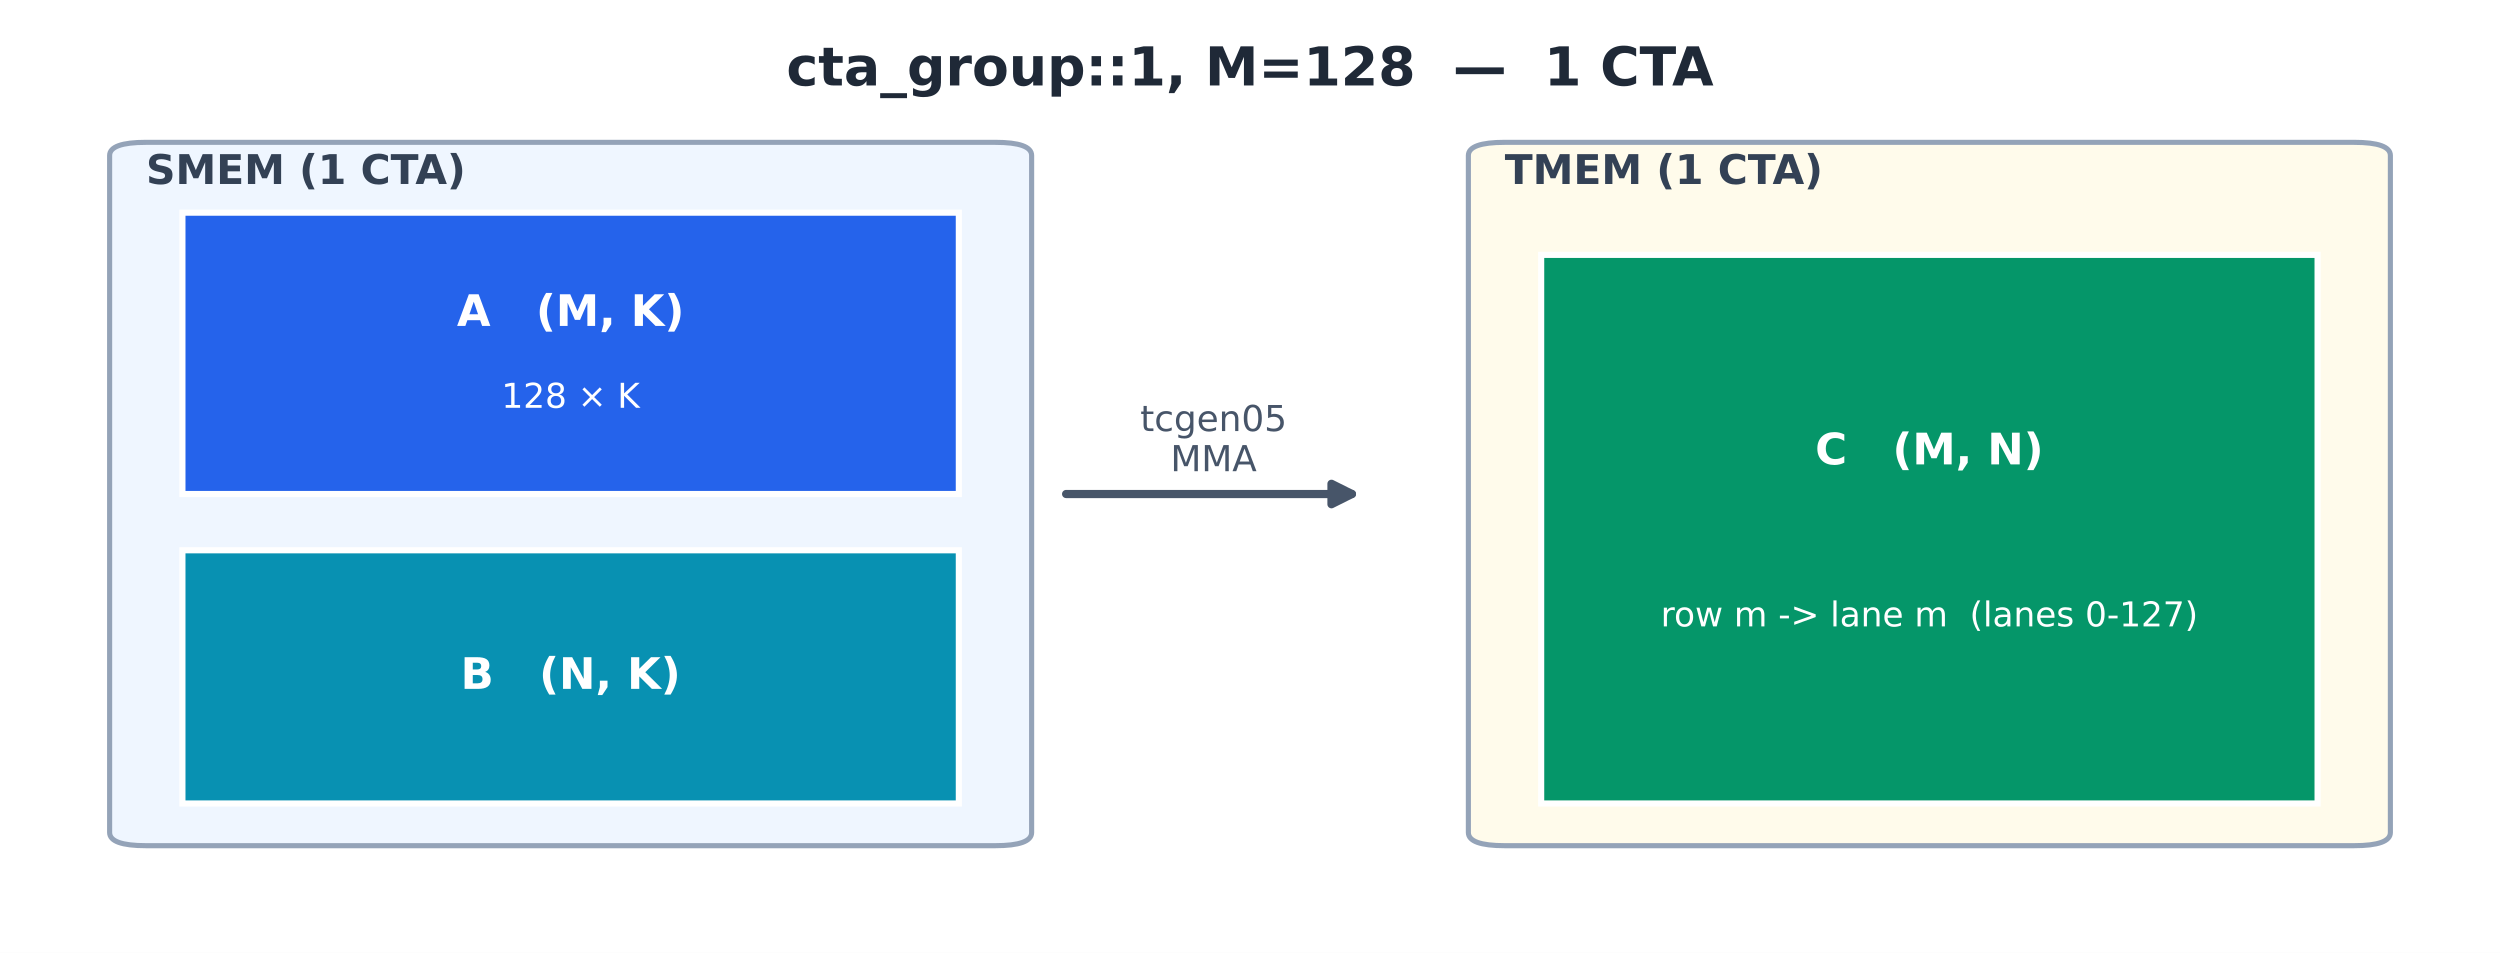
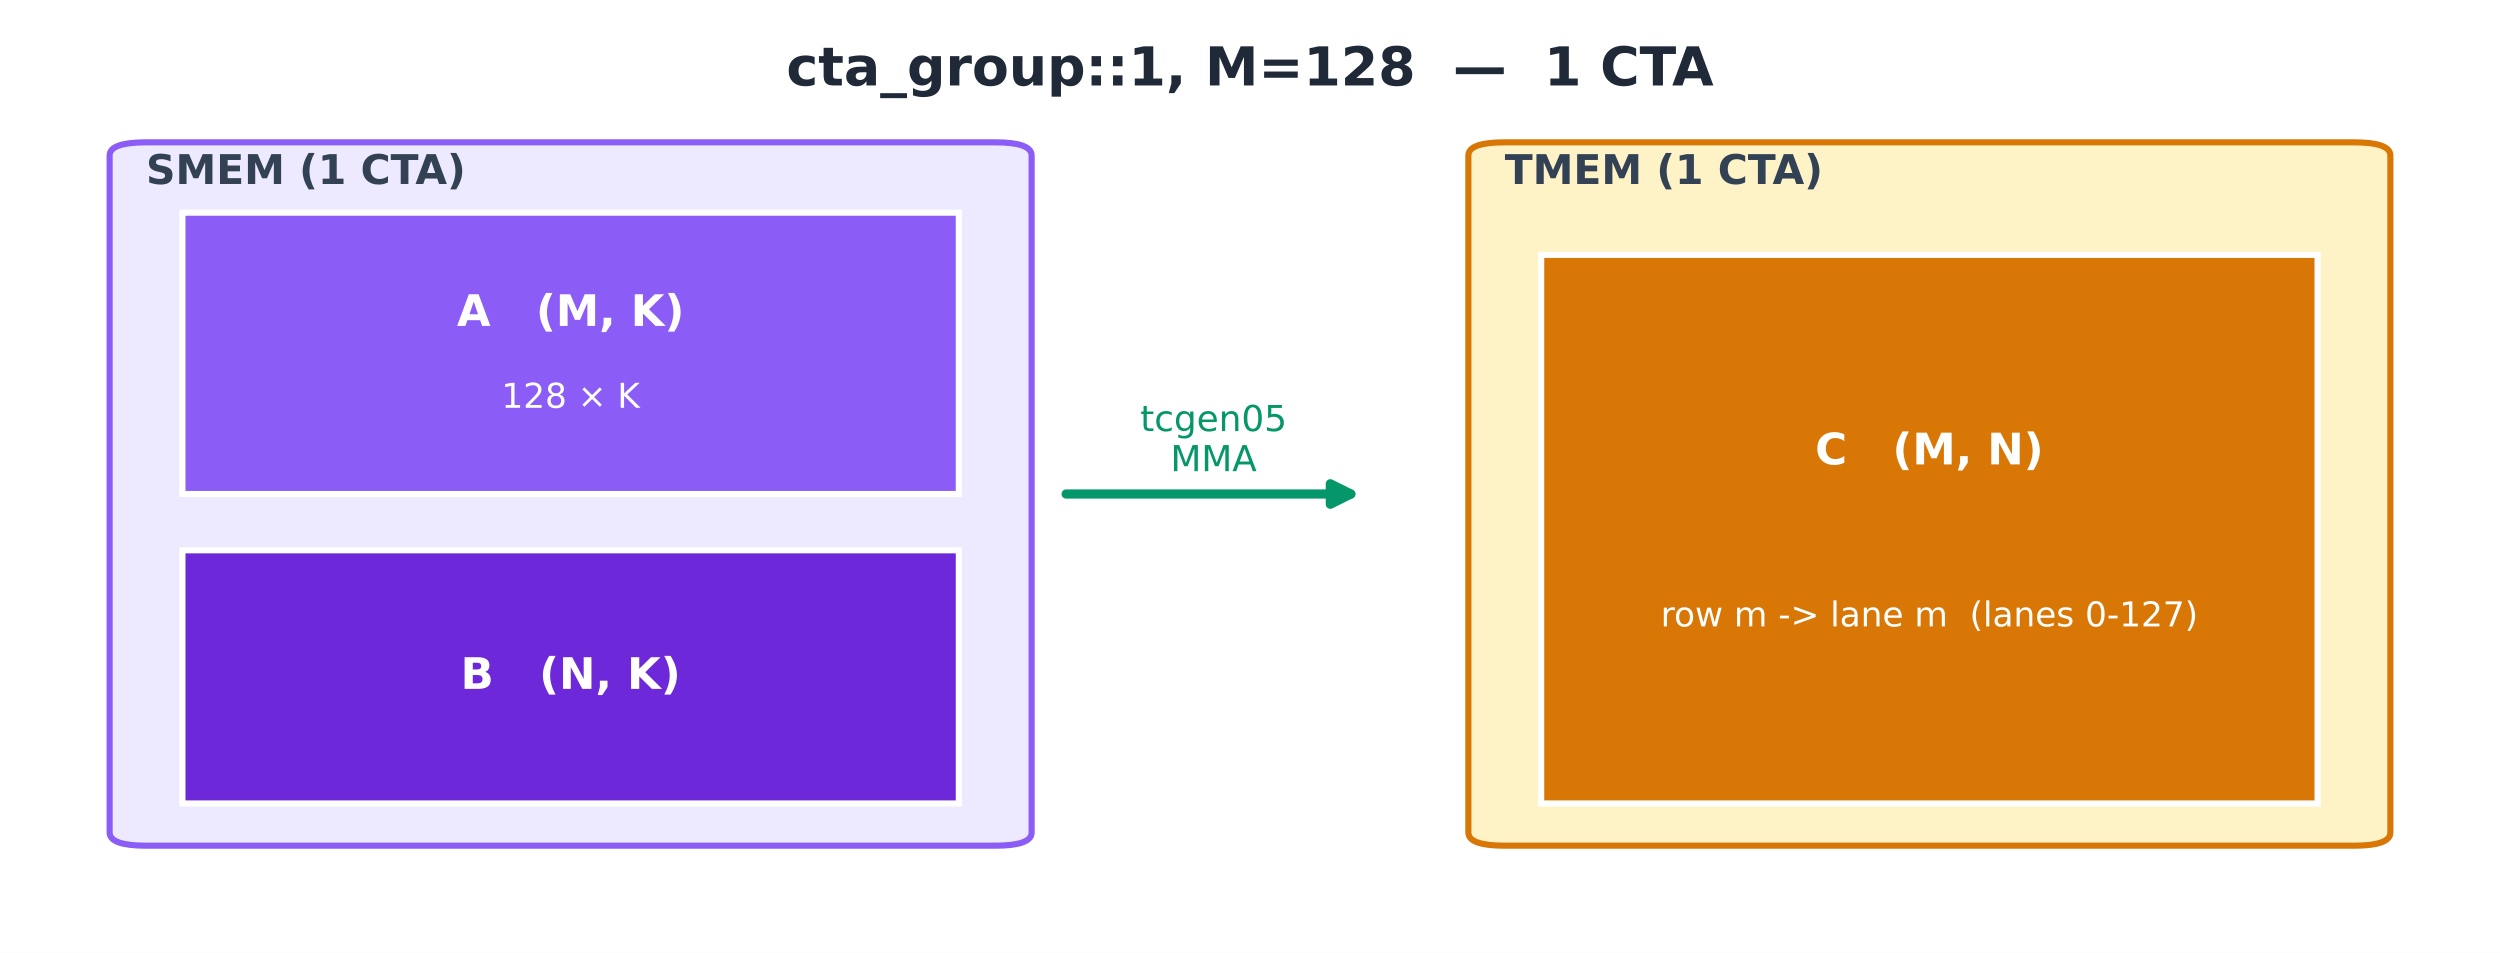
<svg xmlns="http://www.w3.org/2000/svg" xmlns:xlink="http://www.w3.org/1999/xlink" width="488.7pt" height="186.264pt" viewBox="0 0 488.7 186.264" version="1.1">
  <defs>
    <style type="text/css">*{stroke-linejoin: round; stroke-linecap: butt}</style>
  </defs>
  <g id="figure_1">
    <g id="patch_1">
      <path d="M 0 186.264  L 488.7 186.264  L 488.7 0  L 0 0  z " style="fill: #ffffff" />
    </g>
    <g id="axes_1">
      <g id="patch_2">
-         <path d="M 28.544 165.315  L 194.548 165.315  Q 201.663 165.315 201.663 162.737  L 201.663 30.402  Q 201.663 27.824 194.548 27.824  L 28.544 27.824  Q 21.429 27.824 21.429 30.402  L 21.429 162.737  Q 21.429 165.315 28.544 165.315  z " clip-path="url(#pb55e885453)" style="fill: #eff6ff; stroke: #94a3b8; stroke-linejoin: miter" />
+         <path d="M 28.544 165.315  L 194.548 165.315  Q 201.663 165.315 201.663 162.737  L 201.663 30.402  Q 201.663 27.824 194.548 27.824  L 28.544 27.824  Q 21.429 27.824 21.429 30.402  L 21.429 162.737  Q 21.429 165.315 28.544 165.315  z " clip-path="url(#pdf7e328103)" style="fill: #ede9fe; stroke: #8b5cf6; stroke-width: 1.2; stroke-linejoin: miter" />
      </g>
      <g id="patch_3">
-         <path d="M 35.658 96.569  L 187.434 96.569  L 187.434 41.573  L 35.658 41.573  z " clip-path="url(#pb55e885453)" style="fill: #2563eb; stroke: #ffffff; stroke-width: 1.2; stroke-linejoin: miter" />
+         <path d="M 35.658 96.569  L 187.434 96.569  L 187.434 41.573  L 35.658 41.573  z " clip-path="url(#pdf7e328103)" style="fill: #8b5cf6; stroke: #ffffff; stroke-width: 1.2; stroke-linejoin: miter" />
      </g>
      <g id="patch_4">
-         <path d="M 35.658 157.065  L 187.434 157.065  L 187.434 107.569  L 35.658 107.569  z " clip-path="url(#pb55e885453)" style="fill: #0891b2; stroke: #ffffff; stroke-width: 1.2; stroke-linejoin: miter" />
+         <path d="M 35.658 157.065  L 187.434 157.065  L 187.434 107.569  L 35.658 107.569  z " clip-path="url(#pdf7e328103)" style="fill: #6d28d9; stroke: #ffffff; stroke-width: 1.2; stroke-linejoin: miter" />
      </g>
      <g id="patch_5">
-         <path d="M 294.151 165.315  L 460.156 165.315  Q 467.271 165.315 467.271 162.737  L 467.271 30.402  Q 467.271 27.824 460.156 27.824  L 294.151 27.824  Q 287.037 27.824 287.037 30.402  L 287.037 162.737  Q 287.037 165.315 294.151 165.315  z " clip-path="url(#pb55e885453)" style="fill: #fffbeb; stroke: #94a3b8; stroke-linejoin: miter" />
+         <path d="M 294.151 165.315  L 460.156 165.315  Q 467.271 165.315 467.271 162.737  L 467.271 30.402  Q 467.271 27.824 460.156 27.824  L 294.151 27.824  Q 287.037 27.824 287.037 30.402  L 287.037 162.737  Q 287.037 165.315 294.151 165.315  z " clip-path="url(#pdf7e328103)" style="fill: #fef3c7; stroke: #d97706; stroke-width: 1.2; stroke-linejoin: miter" />
      </g>
      <g id="patch_6">
-         <path d="M 301.266 157.065  L 453.042 157.065  L 453.042 49.822  L 301.266 49.822  z " clip-path="url(#pb55e885453)" style="fill: #059669; stroke: #ffffff; stroke-width: 1.2; stroke-linejoin: miter" />
+         <path d="M 301.266 157.065  L 453.042 157.065  L 453.042 49.822  L 301.266 49.822  z " clip-path="url(#pdf7e328103)" style="fill: #d97706; stroke: #ffffff; stroke-width: 1.2; stroke-linejoin: miter" />
      </g>
      <g id="text_1">
        <g style="fill: #1f2937" transform="translate(153.7243 16.71161) scale(0.105 -0.105)">
          <defs>
            <path id="DejaVuSans-Bold-63" d="M 3366 3391  L 3366 2478  Q 3138 2634 2908 2709  Q 2678 2784 2431 2784  Q 1963 2784 1702 2511  Q 1441 2238 1441 1747  Q 1441 1256 1702 982  Q 1963 709 2431 709  Q 2694 709 2930 787  Q 3166 866 3366 1019  L 3366 103  Q 3103 6 2833 -42  Q 2563 -91 2291 -91  Q 1344 -91 809 395  Q 275 881 275 1747  Q 275 2613 809 3098  Q 1344 3584 2291 3584  Q 2566 3584 2833 3536  Q 3100 3488 3366 3391  z " transform="scale(0.015625)" />
            <path id="DejaVuSans-Bold-74" d="M 1759 4494  L 1759 3500  L 2913 3500  L 2913 2700  L 1759 2700  L 1759 1216  Q 1759 972 1856 886  Q 1953 800 2241 800  L 2816 800  L 2816 0  L 1856 0  Q 1194 0 917 276  Q 641 553 641 1216  L 641 2700  L 84 2700  L 84 3500  L 641 3500  L 641 4494  L 1759 4494  z " transform="scale(0.015625)" />
            <path id="DejaVuSans-Bold-61" d="M 2106 1575  Q 1756 1575 1579 1456  Q 1403 1338 1403 1106  Q 1403 894 1545 773  Q 1688 653 1941 653  Q 2256 653 2472 879  Q 2688 1106 2688 1447  L 2688 1575  L 2106 1575  z M 3816 1997  L 3816 0  L 2688 0  L 2688 519  Q 2463 200 2181 54  Q 1900 -91 1497 -91  Q 953 -91 614 226  Q 275 544 275 1050  Q 275 1666 698 1953  Q 1122 2241 2028 2241  L 2688 2241  L 2688 2328  Q 2688 2594 2478 2717  Q 2269 2841 1825 2841  Q 1466 2841 1156 2769  Q 847 2697 581 2553  L 581 3406  Q 941 3494 1303 3539  Q 1666 3584 2028 3584  Q 2975 3584 3395 3211  Q 3816 2838 3816 1997  z " transform="scale(0.015625)" />
            <path id="DejaVuSans-Bold-5f" d="M 3200 -916  L 3200 -1509  L 0 -1509  L 0 -916  L 3200 -916  z " transform="scale(0.015625)" />
            <path id="DejaVuSans-Bold-67" d="M 2919 594  Q 2688 288 2409 144  Q 2131 0 1766 0  Q 1125 0 706 504  Q 288 1009 288 1791  Q 288 2575 706 3076  Q 1125 3578 1766 3578  Q 2131 3578 2409 3434  Q 2688 3291 2919 2981  L 2919 3500  L 4044 3500  L 4044 353  Q 4044 -491 3511 -936  Q 2978 -1381 1966 -1381  Q 1638 -1381 1331 -1331  Q 1025 -1281 716 -1178  L 716 -306  Q 1009 -475 1290 -558  Q 1572 -641 1856 -641  Q 2406 -641 2662 -400  Q 2919 -159 2919 353  L 2919 594  z M 2181 2772  Q 1834 2772 1640 2515  Q 1447 2259 1447 1791  Q 1447 1309 1634 1061  Q 1822 813 2181 813  Q 2531 813 2725 1069  Q 2919 1325 2919 1791  Q 2919 2259 2725 2515  Q 2531 2772 2181 2772  z " transform="scale(0.015625)" />
            <path id="DejaVuSans-Bold-72" d="M 3138 2547  Q 2991 2616 2845 2648  Q 2700 2681 2553 2681  Q 2122 2681 1889 2404  Q 1656 2128 1656 1613  L 1656 0  L 538 0  L 538 3500  L 1656 3500  L 1656 2925  Q 1872 3269 2151 3426  Q 2431 3584 2822 3584  Q 2878 3584 2943 3579  Q 3009 3575 3134 3559  L 3138 2547  z " transform="scale(0.015625)" />
            <path id="DejaVuSans-Bold-6f" d="M 2203 2784  Q 1831 2784 1636 2517  Q 1441 2250 1441 1747  Q 1441 1244 1636 976  Q 1831 709 2203 709  Q 2569 709 2762 976  Q 2956 1244 2956 1747  Q 2956 2250 2762 2517  Q 2569 2784 2203 2784  z M 2203 3584  Q 3106 3584 3614 3096  Q 4122 2609 4122 1747  Q 4122 884 3614 396  Q 3106 -91 2203 -91  Q 1297 -91 786 396  Q 275 884 275 1747  Q 275 2609 786 3096  Q 1297 3584 2203 3584  z " transform="scale(0.015625)" />
            <path id="DejaVuSans-Bold-75" d="M 500 1363  L 500 3500  L 1625 3500  L 1625 3150  Q 1625 2866 1622 2436  Q 1619 2006 1619 1863  Q 1619 1441 1641 1255  Q 1663 1069 1716 984  Q 1784 875 1895 815  Q 2006 756 2150 756  Q 2500 756 2700 1025  Q 2900 1294 2900 1772  L 2900 3500  L 4019 3500  L 4019 0  L 2900 0  L 2900 506  Q 2647 200 2364 54  Q 2081 -91 1741 -91  Q 1134 -91 817 281  Q 500 653 500 1363  z " transform="scale(0.015625)" />
            <path id="DejaVuSans-Bold-70" d="M 1656 506  L 1656 -1331  L 538 -1331  L 538 3500  L 1656 3500  L 1656 2988  Q 1888 3294 2169 3439  Q 2450 3584 2816 3584  Q 3463 3584 3878 3070  Q 4294 2556 4294 1747  Q 4294 938 3878 423  Q 3463 -91 2816 -91  Q 2450 -91 2169 54  Q 1888 200 1656 506  z M 2400 2772  Q 2041 2772 1848 2508  Q 1656 2244 1656 1747  Q 1656 1250 1848 986  Q 2041 722 2400 722  Q 2759 722 2948 984  Q 3138 1247 3138 1747  Q 3138 2247 2948 2509  Q 2759 2772 2400 2772  z " transform="scale(0.015625)" />
            <path id="DejaVuSans-Bold-3a" d="M 716 3500  L 1844 3500  L 1844 2291  L 716 2291  L 716 3500  z M 716 1209  L 1844 1209  L 1844 0  L 716 0  L 716 1209  z " transform="scale(0.015625)" />
            <path id="DejaVuSans-Bold-31" d="M 750 831  L 1813 831  L 1813 3847  L 722 3622  L 722 4441  L 1806 4666  L 2950 4666  L 2950 831  L 4013 831  L 4013 0  L 750 0  L 750 831  z " transform="scale(0.015625)" />
            <path id="DejaVuSans-Bold-2c" d="M 653 1209  L 1778 1209  L 1778 256  L 1006 -909  L 341 -909  L 653 256  L 653 1209  z " transform="scale(0.015625)" />
            <path id="DejaVuSans-Bold-20" transform="scale(0.015625)" />
            <path id="DejaVuSans-Bold-4d" d="M 588 4666  L 2119 4666  L 3181 2169  L 4250 4666  L 5778 4666  L 5778 0  L 4641 0  L 4641 3413  L 3566 897  L 2803 897  L 1728 3413  L 1728 0  L 588 0  L 588 4666  z " transform="scale(0.015625)" />
            <path id="DejaVuSans-Bold-3d" d="M 678 3084  L 4684 3084  L 4684 2350  L 678 2350  L 678 3084  z M 678 1663  L 4684 1663  L 4684 922  L 678 922  L 678 1663  z " transform="scale(0.015625)" />
            <path id="DejaVuSans-Bold-32" d="M 1844 884  L 3897 884  L 3897 0  L 506 0  L 506 884  L 2209 2388  Q 2438 2594 2547 2791  Q 2656 2988 2656 3200  Q 2656 3528 2436 3728  Q 2216 3928 1850 3928  Q 1569 3928 1234 3808  Q 900 3688 519 3450  L 519 4475  Q 925 4609 1322 4679  Q 1719 4750 2100 4750  Q 2938 4750 3402 4381  Q 3866 4013 3866 3353  Q 3866 2972 3669 2642  Q 3472 2313 2841 1759  L 1844 884  z " transform="scale(0.015625)" />
            <path id="DejaVuSans-Bold-38" d="M 2228 2088  Q 1891 2088 1709 1903  Q 1528 1719 1528 1375  Q 1528 1031 1709 848  Q 1891 666 2228 666  Q 2563 666 2741 848  Q 2919 1031 2919 1375  Q 2919 1722 2741 1905  Q 2563 2088 2228 2088  z M 1350 2484  Q 925 2613 709 2878  Q 494 3144 494 3541  Q 494 4131 934 4440  Q 1375 4750 2228 4750  Q 3075 4750 3515 4442  Q 3956 4134 3956 3541  Q 3956 3144 3739 2878  Q 3522 2613 3097 2484  Q 3572 2353 3814 2058  Q 4056 1763 4056 1313  Q 4056 619 3595 264  Q 3134 -91 2228 -91  Q 1319 -91 855 264  Q 391 619 391 1313  Q 391 1763 633 2058  Q 875 2353 1350 2484  z M 1631 3419  Q 1631 3141 1786 2991  Q 1941 2841 2228 2841  Q 2509 2841 2662 2991  Q 2816 3141 2816 3419  Q 2816 3697 2662 3845  Q 2509 3994 2228 3994  Q 1941 3994 1786 3844  Q 1631 3694 1631 3419  z " transform="scale(0.015625)" />
            <path id="DejaVuSans-Bold-2014" d="M 344 2156  L 6056 2156  L 6056 1350  L 344 1350  L 344 2156  z " transform="scale(0.015625)" />
            <path id="DejaVuSans-Bold-43" d="M 4288 256  Q 3956 84 3597 -3  Q 3238 -91 2847 -91  Q 1681 -91 1000 561  Q 319 1213 319 2328  Q 319 3447 1000 4098  Q 1681 4750 2847 4750  Q 3238 4750 3597 4662  Q 3956 4575 4288 4403  L 4288 3438  Q 3953 3666 3628 3772  Q 3303 3878 2944 3878  Q 2300 3878 1931 3465  Q 1563 3053 1563 2328  Q 1563 1606 1931 1193  Q 2300 781 2944 781  Q 3303 781 3628 887  Q 3953 994 4288 1222  L 4288 256  z " transform="scale(0.015625)" />
            <path id="DejaVuSans-Bold-54" d="M 31 4666  L 4331 4666  L 4331 3756  L 2784 3756  L 2784 0  L 1581 0  L 1581 3756  L 31 3756  L 31 4666  z " transform="scale(0.015625)" />
            <path id="DejaVuSans-Bold-41" d="M 3419 850  L 1538 850  L 1241 0  L 31 0  L 1759 4666  L 3194 4666  L 4922 0  L 3713 0  L 3419 850  z M 1838 1716  L 3116 1716  L 2478 3572  L 1838 1716  z " transform="scale(0.015625)" />
          </defs>
          <use xlink:href="#DejaVuSans-Bold-63" />
          <use xlink:href="#DejaVuSans-Bold-74" transform="translate(59.27734 0)" />
          <use xlink:href="#DejaVuSans-Bold-61" transform="translate(107.0801 0)" />
          <use xlink:href="#DejaVuSans-Bold-5f" transform="translate(174.5605 0)" />
          <use xlink:href="#DejaVuSans-Bold-67" transform="translate(224.5605 0)" />
          <use xlink:href="#DejaVuSans-Bold-72" transform="translate(296.1426 0)" />
          <use xlink:href="#DejaVuSans-Bold-6f" transform="translate(345.459 0)" />
          <use xlink:href="#DejaVuSans-Bold-75" transform="translate(414.1602 0)" />
          <use xlink:href="#DejaVuSans-Bold-70" transform="translate(485.3516 0)" />
          <use xlink:href="#DejaVuSans-Bold-3a" transform="translate(556.9336 0)" />
          <use xlink:href="#DejaVuSans-Bold-3a" transform="translate(596.9238 0)" />
          <use xlink:href="#DejaVuSans-Bold-31" transform="translate(636.9141 0)" />
          <use xlink:href="#DejaVuSans-Bold-2c" transform="translate(706.4941 0)" />
          <use xlink:href="#DejaVuSans-Bold-20" transform="translate(744.4824 0)" />
          <use xlink:href="#DejaVuSans-Bold-4d" transform="translate(779.2969 0)" />
          <use xlink:href="#DejaVuSans-Bold-3d" transform="translate(878.8086 0)" />
          <use xlink:href="#DejaVuSans-Bold-31" transform="translate(962.5977 0)" />
          <use xlink:href="#DejaVuSans-Bold-32" transform="translate(1032.178 0)" />
          <use xlink:href="#DejaVuSans-Bold-38" transform="translate(1101.758 0)" />
          <use xlink:href="#DejaVuSans-Bold-20" transform="translate(1171.338 0)" />
          <use xlink:href="#DejaVuSans-Bold-20" transform="translate(1206.152 0)" />
          <use xlink:href="#DejaVuSans-Bold-2014" transform="translate(1240.967 0)" />
          <use xlink:href="#DejaVuSans-Bold-20" transform="translate(1340.967 0)" />
          <use xlink:href="#DejaVuSans-Bold-20" transform="translate(1375.781 0)" />
          <use xlink:href="#DejaVuSans-Bold-31" transform="translate(1410.596 0)" />
          <use xlink:href="#DejaVuSans-Bold-20" transform="translate(1480.176 0)" />
          <use xlink:href="#DejaVuSans-Bold-43" transform="translate(1514.99 0)" />
          <use xlink:href="#DejaVuSans-Bold-54" transform="translate(1588.379 0)" />
          <use xlink:href="#DejaVuSans-Bold-41" transform="translate(1648.842 0)" />
        </g>
      </g>
      <g id="text_2">
        <g style="fill: #334155" transform="translate(28.5435 35.9648) scale(0.08 -0.08)">
          <defs>
            <path id="DejaVuSans-Bold-53" d="M 3834 4519  L 3834 3531  Q 3450 3703 3084 3790  Q 2719 3878 2394 3878  Q 1963 3878 1756 3759  Q 1550 3641 1550 3391  Q 1550 3203 1689 3098  Q 1828 2994 2194 2919  L 2706 2816  Q 3484 2659 3812 2340  Q 4141 2022 4141 1434  Q 4141 663 3683 286  Q 3225 -91 2284 -91  Q 1841 -91 1394 -6  Q 947 78 500 244  L 500 1259  Q 947 1022 1364 901  Q 1781 781 2169 781  Q 2563 781 2772 912  Q 2981 1044 2981 1288  Q 2981 1506 2839 1625  Q 2697 1744 2272 1838  L 1806 1941  Q 1106 2091 782 2419  Q 459 2747 459 3303  Q 459 4000 909 4375  Q 1359 4750 2203 4750  Q 2588 4750 2994 4692  Q 3400 4634 3834 4519  z " transform="scale(0.015625)" />
            <path id="DejaVuSans-Bold-45" d="M 588 4666  L 3834 4666  L 3834 3756  L 1791 3756  L 1791 2888  L 3713 2888  L 3713 1978  L 1791 1978  L 1791 909  L 3903 909  L 3903 0  L 588 0  L 588 4666  z " transform="scale(0.015625)" />
            <path id="DejaVuSans-Bold-28" d="M 2413 -844  L 1484 -844  Q 1006 -72 778 623  Q 550 1319 550 2003  Q 550 2688 779 3389  Q 1009 4091 1484 4856  L 2413 4856  Q 2013 4116 1813 3408  Q 1613 2700 1613 2009  Q 1613 1319 1811 609  Q 2009 -100 2413 -844  z " transform="scale(0.015625)" />
            <path id="DejaVuSans-Bold-29" d="M 513 -844  Q 913 -100 1113 609  Q 1313 1319 1313 2009  Q 1313 2700 1113 3408  Q 913 4116 513 4856  L 1441 4856  Q 1916 4091 2145 3389  Q 2375 2688 2375 2003  Q 2375 1319 2147 623  Q 1919 -72 1441 -844  L 513 -844  z " transform="scale(0.015625)" />
          </defs>
          <use xlink:href="#DejaVuSans-Bold-53" />
          <use xlink:href="#DejaVuSans-Bold-4d" transform="translate(72.02148 0)" />
          <use xlink:href="#DejaVuSans-Bold-45" transform="translate(171.5332 0)" />
          <use xlink:href="#DejaVuSans-Bold-4d" transform="translate(239.8438 0)" />
          <use xlink:href="#DejaVuSans-Bold-20" transform="translate(339.3555 0)" />
          <use xlink:href="#DejaVuSans-Bold-28" transform="translate(374.1699 0)" />
          <use xlink:href="#DejaVuSans-Bold-31" transform="translate(419.873 0)" />
          <use xlink:href="#DejaVuSans-Bold-20" transform="translate(489.4531 0)" />
          <use xlink:href="#DejaVuSans-Bold-43" transform="translate(524.2676 0)" />
          <use xlink:href="#DejaVuSans-Bold-54" transform="translate(597.6562 0)" />
          <use xlink:href="#DejaVuSans-Bold-41" transform="translate(658.1191 0)" />
          <use xlink:href="#DejaVuSans-Bold-29" transform="translate(735.5117 0)" />
        </g>
      </g>
      <g id="text_3">
        <g style="fill: #ffffff" transform="translate(89.31717 63.717) scale(0.085 -0.085)">
          <defs>
            <path id="DejaVuSans-Bold-4b" d="M 588 4666  L 1791 4666  L 1791 2963  L 3525 4666  L 4922 4666  L 2675 2456  L 5153 0  L 3647 0  L 1791 1838  L 1791 0  L 588 0  L 588 4666  z " transform="scale(0.015625)" />
          </defs>
          <use xlink:href="#DejaVuSans-Bold-41" />
          <use xlink:href="#DejaVuSans-Bold-20" transform="translate(77.39258 0)" />
          <use xlink:href="#DejaVuSans-Bold-20" transform="translate(112.207 0)" />
          <use xlink:href="#DejaVuSans-Bold-20" transform="translate(147.0215 0)" />
          <use xlink:href="#DejaVuSans-Bold-28" transform="translate(181.8359 0)" />
          <use xlink:href="#DejaVuSans-Bold-4d" transform="translate(227.5391 0)" />
          <use xlink:href="#DejaVuSans-Bold-2c" transform="translate(327.0508 0)" />
          <use xlink:href="#DejaVuSans-Bold-20" transform="translate(365.0391 0)" />
          <use xlink:href="#DejaVuSans-Bold-4b" transform="translate(399.8535 0)" />
          <use xlink:href="#DejaVuSans-Bold-29" transform="translate(477.3438 0)" />
        </g>
      </g>
      <g id="text_4">
        <g style="fill: #ffffff" transform="translate(98.01828 79.71926) scale(0.067 -0.067)">
          <defs>
            <path id="DejaVuSans-31" d="M 794 531  L 1825 531  L 1825 4091  L 703 3866  L 703 4441  L 1819 4666  L 2450 4666  L 2450 531  L 3481 531  L 3481 0  L 794 0  L 794 531  z " transform="scale(0.015625)" />
            <path id="DejaVuSans-32" d="M 1228 531  L 3431 531  L 3431 0  L 469 0  L 469 531  Q 828 903 1448 1529  Q 2069 2156 2228 2338  Q 2531 2678 2651 2914  Q 2772 3150 2772 3378  Q 2772 3750 2511 3984  Q 2250 4219 1831 4219  Q 1534 4219 1204 4116  Q 875 4013 500 3803  L 500 4441  Q 881 4594 1212 4672  Q 1544 4750 1819 4750  Q 2544 4750 2975 4387  Q 3406 4025 3406 3419  Q 3406 3131 3298 2873  Q 3191 2616 2906 2266  Q 2828 2175 2409 1742  Q 1991 1309 1228 531  z " transform="scale(0.015625)" />
            <path id="DejaVuSans-38" d="M 2034 2216  Q 1584 2216 1326 1975  Q 1069 1734 1069 1313  Q 1069 891 1326 650  Q 1584 409 2034 409  Q 2484 409 2743 651  Q 3003 894 3003 1313  Q 3003 1734 2745 1975  Q 2488 2216 2034 2216  z M 1403 2484  Q 997 2584 770 2862  Q 544 3141 544 3541  Q 544 4100 942 4425  Q 1341 4750 2034 4750  Q 2731 4750 3128 4425  Q 3525 4100 3525 3541  Q 3525 3141 3298 2862  Q 3072 2584 2669 2484  Q 3125 2378 3379 2068  Q 3634 1759 3634 1313  Q 3634 634 3220 271  Q 2806 -91 2034 -91  Q 1263 -91 848 271  Q 434 634 434 1313  Q 434 1759 690 2068  Q 947 2378 1403 2484  z M 1172 3481  Q 1172 3119 1398 2916  Q 1625 2713 2034 2713  Q 2441 2713 2670 2916  Q 2900 3119 2900 3481  Q 2900 3844 2670 4047  Q 2441 4250 2034 4250  Q 1625 4250 1398 4047  Q 1172 3844 1172 3481  z " transform="scale(0.015625)" />
            <path id="DejaVuSans-20" transform="scale(0.015625)" />
            <path id="DejaVuSans-d7" d="M 4488 3438  L 3059 2003  L 4488 575  L 4116 197  L 2681 1631  L 1247 197  L 878 575  L 2303 2003  L 878 3438  L 1247 3816  L 2681 2381  L 4116 3816  L 4488 3438  z " transform="scale(0.015625)" />
            <path id="DejaVuSans-4b" d="M 628 4666  L 1259 4666  L 1259 2694  L 3353 4666  L 4166 4666  L 1850 2491  L 4331 0  L 3500 0  L 1259 2247  L 1259 0  L 628 0  L 628 4666  z " transform="scale(0.015625)" />
          </defs>
          <use xlink:href="#DejaVuSans-31" />
          <use xlink:href="#DejaVuSans-32" transform="translate(63.62305 0)" />
          <use xlink:href="#DejaVuSans-38" transform="translate(127.2461 0)" />
          <use xlink:href="#DejaVuSans-20" transform="translate(190.8691 0)" />
          <use xlink:href="#DejaVuSans-d7" transform="translate(222.6562 0)" />
          <use xlink:href="#DejaVuSans-20" transform="translate(306.4453 0)" />
          <use xlink:href="#DejaVuSans-4b" transform="translate(338.2324 0)" />
        </g>
      </g>
      <g id="text_5">
        <g style="fill: #ffffff" transform="translate(90.03967 134.6625) scale(0.085 -0.085)">
          <defs>
            <path id="DejaVuSans-Bold-42" d="M 2456 2859  Q 2741 2859 2887 2984  Q 3034 3109 3034 3353  Q 3034 3594 2887 3720  Q 2741 3847 2456 3847  L 1791 3847  L 1791 2859  L 2456 2859  z M 2497 819  Q 2859 819 3042 972  Q 3225 1125 3225 1434  Q 3225 1738 3044 1889  Q 2863 2041 2497 2041  L 1791 2041  L 1791 819  L 2497 819  z M 3616 2497  Q 4003 2384 4215 2081  Q 4428 1778 4428 1338  Q 4428 663 3972 331  Q 3516 0 2584 0  L 588 0  L 588 4666  L 2394 4666  Q 3366 4666 3802 4372  Q 4238 4078 4238 3431  Q 4238 3091 4078 2852  Q 3919 2613 3616 2497  z " transform="scale(0.015625)" />
            <path id="DejaVuSans-Bold-4e" d="M 588 4666  L 1931 4666  L 3628 1466  L 3628 4666  L 4769 4666  L 4769 0  L 3425 0  L 1728 3200  L 1728 0  L 588 0  L 588 4666  z " transform="scale(0.015625)" />
          </defs>
          <use xlink:href="#DejaVuSans-Bold-42" />
          <use xlink:href="#DejaVuSans-Bold-20" transform="translate(76.2207 0)" />
          <use xlink:href="#DejaVuSans-Bold-20" transform="translate(111.0352 0)" />
          <use xlink:href="#DejaVuSans-Bold-20" transform="translate(145.8496 0)" />
          <use xlink:href="#DejaVuSans-Bold-28" transform="translate(180.6641 0)" />
          <use xlink:href="#DejaVuSans-Bold-4e" transform="translate(226.3672 0)" />
          <use xlink:href="#DejaVuSans-Bold-2c" transform="translate(310.0586 0)" />
          <use xlink:href="#DejaVuSans-Bold-20" transform="translate(348.0469 0)" />
          <use xlink:href="#DejaVuSans-Bold-4b" transform="translate(382.8613 0)" />
          <use xlink:href="#DejaVuSans-Bold-29" transform="translate(460.3516 0)" />
        </g>
      </g>
      <g id="patch_7">
-         <path d="M 208.404 96.569  Q 237.235 96.569 264.277 96.569  " style="fill: none; stroke: #475569; stroke-width: 1.6; stroke-linecap: round" />
-         <path d="M 260.277 94.569  L 264.277 96.569  L 260.277 98.569  z " style="fill: #475569; stroke: #475569; stroke-width: 1.6; stroke-linecap: round" />
+         <path d="M 208.404 96.569  Q 237.235 96.569 264.053 96.569  " style="fill: none; stroke: #059669; stroke-width: 1.8; stroke-linecap: round" />
+         <path d="M 260.053 94.569  L 264.053 96.569  L 260.053 98.569  z " style="fill: #059669; stroke: #059669; stroke-width: 1.8; stroke-linecap: round" />
      </g>
      <g id="text_6">
-         <g style="fill: #475569" transform="translate(222.8915 84.26977) scale(0.07 -0.07)">
+         <g style="fill: #059669" transform="translate(222.8915 84.26977) scale(0.07 -0.07)">
          <defs>
            <path id="DejaVuSans-74" d="M 1172 4494  L 1172 3500  L 2356 3500  L 2356 3053  L 1172 3053  L 1172 1153  Q 1172 725 1289 603  Q 1406 481 1766 481  L 2356 481  L 2356 0  L 1766 0  Q 1100 0 847 248  Q 594 497 594 1153  L 594 3053  L 172 3053  L 172 3500  L 594 3500  L 594 4494  L 1172 4494  z " transform="scale(0.015625)" />
            <path id="DejaVuSans-63" d="M 3122 3366  L 3122 2828  Q 2878 2963 2633 3030  Q 2388 3097 2138 3097  Q 1578 3097 1268 2742  Q 959 2388 959 1747  Q 959 1106 1268 751  Q 1578 397 2138 397  Q 2388 397 2633 464  Q 2878 531 3122 666  L 3122 134  Q 2881 22 2623 -34  Q 2366 -91 2075 -91  Q 1284 -91 818 406  Q 353 903 353 1747  Q 353 2603 823 3093  Q 1294 3584 2113 3584  Q 2378 3584 2631 3529  Q 2884 3475 3122 3366  z " transform="scale(0.015625)" />
            <path id="DejaVuSans-67" d="M 2906 1791  Q 2906 2416 2648 2759  Q 2391 3103 1925 3103  Q 1463 3103 1205 2759  Q 947 2416 947 1791  Q 947 1169 1205 825  Q 1463 481 1925 481  Q 2391 481 2648 825  Q 2906 1169 2906 1791  z M 3481 434  Q 3481 -459 3084 -895  Q 2688 -1331 1869 -1331  Q 1566 -1331 1297 -1286  Q 1028 -1241 775 -1147  L 775 -588  Q 1028 -725 1275 -790  Q 1522 -856 1778 -856  Q 2344 -856 2625 -561  Q 2906 -266 2906 331  L 2906 616  Q 2728 306 2450 153  Q 2172 0 1784 0  Q 1141 0 747 490  Q 353 981 353 1791  Q 353 2603 747 3093  Q 1141 3584 1784 3584  Q 2172 3584 2450 3431  Q 2728 3278 2906 2969  L 2906 3500  L 3481 3500  L 3481 434  z " transform="scale(0.015625)" />
            <path id="DejaVuSans-65" d="M 3597 1894  L 3597 1613  L 953 1613  Q 991 1019 1311 708  Q 1631 397 2203 397  Q 2534 397 2845 478  Q 3156 559 3463 722  L 3463 178  Q 3153 47 2828 -22  Q 2503 -91 2169 -91  Q 1331 -91 842 396  Q 353 884 353 1716  Q 353 2575 817 3079  Q 1281 3584 2069 3584  Q 2775 3584 3186 3129  Q 3597 2675 3597 1894  z M 3022 2063  Q 3016 2534 2758 2815  Q 2500 3097 2075 3097  Q 1594 3097 1305 2825  Q 1016 2553 972 2059  L 3022 2063  z " transform="scale(0.015625)" />
            <path id="DejaVuSans-6e" d="M 3513 2113  L 3513 0  L 2938 0  L 2938 2094  Q 2938 2591 2744 2837  Q 2550 3084 2163 3084  Q 1697 3084 1428 2787  Q 1159 2491 1159 1978  L 1159 0  L 581 0  L 581 3500  L 1159 3500  L 1159 2956  Q 1366 3272 1645 3428  Q 1925 3584 2291 3584  Q 2894 3584 3203 3211  Q 3513 2838 3513 2113  z " transform="scale(0.015625)" />
            <path id="DejaVuSans-30" d="M 2034 4250  Q 1547 4250 1301 3770  Q 1056 3291 1056 2328  Q 1056 1369 1301 889  Q 1547 409 2034 409  Q 2525 409 2770 889  Q 3016 1369 3016 2328  Q 3016 3291 2770 3770  Q 2525 4250 2034 4250  z M 2034 4750  Q 2819 4750 3233 4129  Q 3647 3509 3647 2328  Q 3647 1150 3233 529  Q 2819 -91 2034 -91  Q 1250 -91 836 529  Q 422 1150 422 2328  Q 422 3509 836 4129  Q 1250 4750 2034 4750  z " transform="scale(0.015625)" />
            <path id="DejaVuSans-35" d="M 691 4666  L 3169 4666  L 3169 4134  L 1269 4134  L 1269 2991  Q 1406 3038 1543 3061  Q 1681 3084 1819 3084  Q 2600 3084 3056 2656  Q 3513 2228 3513 1497  Q 3513 744 3044 326  Q 2575 -91 1722 -91  Q 1428 -91 1123 -41  Q 819 9 494 109  L 494 744  Q 775 591 1075 516  Q 1375 441 1709 441  Q 2250 441 2565 725  Q 2881 1009 2881 1497  Q 2881 1984 2565 2268  Q 2250 2553 1709 2553  Q 1456 2553 1204 2497  Q 953 2441 691 2322  L 691 4666  z " transform="scale(0.015625)" />
          </defs>
          <use xlink:href="#DejaVuSans-74" />
          <use xlink:href="#DejaVuSans-63" transform="translate(39.20898 0)" />
          <use xlink:href="#DejaVuSans-67" transform="translate(94.18945 0)" />
          <use xlink:href="#DejaVuSans-65" transform="translate(157.666 0)" />
          <use xlink:href="#DejaVuSans-6e" transform="translate(219.1895 0)" />
          <use xlink:href="#DejaVuSans-30" transform="translate(282.5684 0)" />
          <use xlink:href="#DejaVuSans-35" transform="translate(346.1914 0)" />
        </g>
-         <g style="fill: #475569" transform="translate(228.8016 92.10824) scale(0.07 -0.07)">
+         <g style="fill: #059669" transform="translate(228.8016 92.10824) scale(0.07 -0.07)">
          <defs>
            <path id="DejaVuSans-4d" d="M 628 4666  L 1569 4666  L 2759 1491  L 3956 4666  L 4897 4666  L 4897 0  L 4281 0  L 4281 4097  L 3078 897  L 2444 897  L 1241 4097  L 1241 0  L 628 0  L 628 4666  z " transform="scale(0.015625)" />
            <path id="DejaVuSans-41" d="M 2188 4044  L 1331 1722  L 3047 1722  L 2188 4044  z M 1831 4666  L 2547 4666  L 4325 0  L 3669 0  L 3244 1197  L 1141 1197  L 716 0  L 50 0  L 1831 4666  z " transform="scale(0.015625)" />
          </defs>
          <use xlink:href="#DejaVuSans-4d" />
          <use xlink:href="#DejaVuSans-4d" transform="translate(86.2793 0)" />
          <use xlink:href="#DejaVuSans-41" transform="translate(172.5586 0)" />
        </g>
      </g>
      <g id="text_7">
        <g style="fill: #334155" transform="translate(294.1515 35.9648) scale(0.08 -0.08)">
          <use xlink:href="#DejaVuSans-Bold-54" />
          <use xlink:href="#DejaVuSans-Bold-4d" transform="translate(68.21289 0)" />
          <use xlink:href="#DejaVuSans-Bold-45" transform="translate(167.7246 0)" />
          <use xlink:href="#DejaVuSans-Bold-4d" transform="translate(236.0352 0)" />
          <use xlink:href="#DejaVuSans-Bold-20" transform="translate(335.5469 0)" />
          <use xlink:href="#DejaVuSans-Bold-28" transform="translate(370.3613 0)" />
          <use xlink:href="#DejaVuSans-Bold-31" transform="translate(416.0645 0)" />
          <use xlink:href="#DejaVuSans-Bold-20" transform="translate(485.6445 0)" />
          <use xlink:href="#DejaVuSans-Bold-43" transform="translate(520.459 0)" />
          <use xlink:href="#DejaVuSans-Bold-54" transform="translate(593.8477 0)" />
          <use xlink:href="#DejaVuSans-Bold-41" transform="translate(654.3105 0)" />
          <use xlink:href="#DejaVuSans-Bold-29" transform="translate(731.7031 0)" />
        </g>
      </g>
      <g id="text_8">
        <g style="fill: #ffffff" transform="translate(354.8315 90.77527) scale(0.085 -0.085)">
          <use xlink:href="#DejaVuSans-Bold-43" />
          <use xlink:href="#DejaVuSans-Bold-20" transform="translate(73.38867 0)" />
          <use xlink:href="#DejaVuSans-Bold-20" transform="translate(108.2031 0)" />
          <use xlink:href="#DejaVuSans-Bold-20" transform="translate(143.0176 0)" />
          <use xlink:href="#DejaVuSans-Bold-28" transform="translate(177.832 0)" />
          <use xlink:href="#DejaVuSans-Bold-4d" transform="translate(223.5352 0)" />
          <use xlink:href="#DejaVuSans-Bold-2c" transform="translate(323.0469 0)" />
          <use xlink:href="#DejaVuSans-Bold-20" transform="translate(361.0352 0)" />
          <use xlink:href="#DejaVuSans-Bold-4e" transform="translate(395.8496 0)" />
          <use xlink:href="#DejaVuSans-Bold-29" transform="translate(479.541 0)" />
        </g>
      </g>
      <g id="text_9">
        <g style="fill: #ffffff" transform="translate(324.6386 122.4515) scale(0.067 -0.067)">
          <defs>
            <path id="DejaVuSans-72" d="M 2631 2963  Q 2534 3019 2420 3045  Q 2306 3072 2169 3072  Q 1681 3072 1420 2755  Q 1159 2438 1159 1844  L 1159 0  L 581 0  L 581 3500  L 1159 3500  L 1159 2956  Q 1341 3275 1631 3429  Q 1922 3584 2338 3584  Q 2397 3584 2469 3576  Q 2541 3569 2628 3553  L 2631 2963  z " transform="scale(0.015625)" />
            <path id="DejaVuSans-6f" d="M 1959 3097  Q 1497 3097 1228 2736  Q 959 2375 959 1747  Q 959 1119 1226 758  Q 1494 397 1959 397  Q 2419 397 2687 759  Q 2956 1122 2956 1747  Q 2956 2369 2687 2733  Q 2419 3097 1959 3097  z M 1959 3584  Q 2709 3584 3137 3096  Q 3566 2609 3566 1747  Q 3566 888 3137 398  Q 2709 -91 1959 -91  Q 1206 -91 779 398  Q 353 888 353 1747  Q 353 2609 779 3096  Q 1206 3584 1959 3584  z " transform="scale(0.015625)" />
            <path id="DejaVuSans-77" d="M 269 3500  L 844 3500  L 1563 769  L 2278 3500  L 2956 3500  L 3675 769  L 4391 3500  L 4966 3500  L 4050 0  L 3372 0  L 2619 2869  L 1863 0  L 1184 0  L 269 3500  z " transform="scale(0.015625)" />
            <path id="DejaVuSans-6d" d="M 3328 2828  Q 3544 3216 3844 3400  Q 4144 3584 4550 3584  Q 5097 3584 5394 3201  Q 5691 2819 5691 2113  L 5691 0  L 5113 0  L 5113 2094  Q 5113 2597 4934 2840  Q 4756 3084 4391 3084  Q 3944 3084 3684 2787  Q 3425 2491 3425 1978  L 3425 0  L 2847 0  L 2847 2094  Q 2847 2600 2669 2842  Q 2491 3084 2119 3084  Q 1678 3084 1418 2786  Q 1159 2488 1159 1978  L 1159 0  L 581 0  L 581 3500  L 1159 3500  L 1159 2956  Q 1356 3278 1631 3431  Q 1906 3584 2284 3584  Q 2666 3584 2933 3390  Q 3200 3197 3328 2828  z " transform="scale(0.015625)" />
            <path id="DejaVuSans-2d" d="M 313 2009  L 1997 2009  L 1997 1497  L 313 1497  L 313 2009  z " transform="scale(0.015625)" />
            <path id="DejaVuSans-3e" d="M 678 3150  L 678 3719  L 4684 2266  L 4684 1747  L 678 294  L 678 863  L 3897 2003  L 678 3150  z " transform="scale(0.015625)" />
            <path id="DejaVuSans-6c" d="M 603 4863  L 1178 4863  L 1178 0  L 603 0  L 603 4863  z " transform="scale(0.015625)" />
            <path id="DejaVuSans-61" d="M 2194 1759  Q 1497 1759 1228 1600  Q 959 1441 959 1056  Q 959 750 1161 570  Q 1363 391 1709 391  Q 2188 391 2477 730  Q 2766 1069 2766 1631  L 2766 1759  L 2194 1759  z M 3341 1997  L 3341 0  L 2766 0  L 2766 531  Q 2569 213 2275 61  Q 1981 -91 1556 -91  Q 1019 -91 701 211  Q 384 513 384 1019  Q 384 1609 779 1909  Q 1175 2209 1959 2209  L 2766 2209  L 2766 2266  Q 2766 2663 2505 2880  Q 2244 3097 1772 3097  Q 1472 3097 1187 3025  Q 903 2953 641 2809  L 641 3341  Q 956 3463 1253 3523  Q 1550 3584 1831 3584  Q 2591 3584 2966 3190  Q 3341 2797 3341 1997  z " transform="scale(0.015625)" />
            <path id="DejaVuSans-28" d="M 1984 4856  Q 1566 4138 1362 3434  Q 1159 2731 1159 2009  Q 1159 1288 1364 580  Q 1569 -128 1984 -844  L 1484 -844  Q 1016 -109 783 600  Q 550 1309 550 2009  Q 550 2706 781 3412  Q 1013 4119 1484 4856  L 1984 4856  z " transform="scale(0.015625)" />
            <path id="DejaVuSans-73" d="M 2834 3397  L 2834 2853  Q 2591 2978 2328 3040  Q 2066 3103 1784 3103  Q 1356 3103 1142 2972  Q 928 2841 928 2578  Q 928 2378 1081 2264  Q 1234 2150 1697 2047  L 1894 2003  Q 2506 1872 2764 1633  Q 3022 1394 3022 966  Q 3022 478 2636 193  Q 2250 -91 1575 -91  Q 1294 -91 989 -36  Q 684 19 347 128  L 347 722  Q 666 556 975 473  Q 1284 391 1588 391  Q 1994 391 2212 530  Q 2431 669 2431 922  Q 2431 1156 2273 1281  Q 2116 1406 1581 1522  L 1381 1569  Q 847 1681 609 1914  Q 372 2147 372 2553  Q 372 3047 722 3315  Q 1072 3584 1716 3584  Q 2034 3584 2315 3537  Q 2597 3491 2834 3397  z " transform="scale(0.015625)" />
            <path id="DejaVuSans-37" d="M 525 4666  L 3525 4666  L 3525 4397  L 1831 0  L 1172 0  L 2766 4134  L 525 4134  L 525 4666  z " transform="scale(0.015625)" />
            <path id="DejaVuSans-29" d="M 513 4856  L 1013 4856  Q 1481 4119 1714 3412  Q 1947 2706 1947 2009  Q 1947 1309 1714 600  Q 1481 -109 1013 -844  L 513 -844  Q 928 -128 1133 580  Q 1338 1288 1338 2009  Q 1338 2731 1133 3434  Q 928 4138 513 4856  z " transform="scale(0.015625)" />
          </defs>
          <use xlink:href="#DejaVuSans-72" />
          <use xlink:href="#DejaVuSans-6f" transform="translate(38.86328 0)" />
          <use xlink:href="#DejaVuSans-77" transform="translate(100.0449 0)" />
          <use xlink:href="#DejaVuSans-20" transform="translate(181.832 0)" />
          <use xlink:href="#DejaVuSans-6d" transform="translate(213.6191 0)" />
          <use xlink:href="#DejaVuSans-20" transform="translate(311.0312 0)" />
          <use xlink:href="#DejaVuSans-2d" transform="translate(342.8184 0)" />
          <use xlink:href="#DejaVuSans-3e" transform="translate(378.9023 0)" />
          <use xlink:href="#DejaVuSans-20" transform="translate(462.6914 0)" />
          <use xlink:href="#DejaVuSans-6c" transform="translate(494.4785 0)" />
          <use xlink:href="#DejaVuSans-61" transform="translate(522.2617 0)" />
          <use xlink:href="#DejaVuSans-6e" transform="translate(583.541 0)" />
          <use xlink:href="#DejaVuSans-65" transform="translate(646.9199 0)" />
          <use xlink:href="#DejaVuSans-20" transform="translate(708.4434 0)" />
          <use xlink:href="#DejaVuSans-6d" transform="translate(740.2305 0)" />
          <use xlink:href="#DejaVuSans-20" transform="translate(837.6426 0)" />
          <use xlink:href="#DejaVuSans-20" transform="translate(869.4297 0)" />
          <use xlink:href="#DejaVuSans-28" transform="translate(901.2168 0)" />
          <use xlink:href="#DejaVuSans-6c" transform="translate(940.2305 0)" />
          <use xlink:href="#DejaVuSans-61" transform="translate(968.0137 0)" />
          <use xlink:href="#DejaVuSans-6e" transform="translate(1029.293 0)" />
          <use xlink:href="#DejaVuSans-65" transform="translate(1092.672 0)" />
          <use xlink:href="#DejaVuSans-73" transform="translate(1154.195 0)" />
          <use xlink:href="#DejaVuSans-20" transform="translate(1206.295 0)" />
          <use xlink:href="#DejaVuSans-30" transform="translate(1238.082 0)" />
          <use xlink:href="#DejaVuSans-2d" transform="translate(1301.705 0)" />
          <use xlink:href="#DejaVuSans-31" transform="translate(1337.789 0)" />
          <use xlink:href="#DejaVuSans-32" transform="translate(1401.412 0)" />
          <use xlink:href="#DejaVuSans-37" transform="translate(1465.035 0)" />
          <use xlink:href="#DejaVuSans-29" transform="translate(1528.658 0)" />
        </g>
      </g>
    </g>
  </g>
  <defs>
-     <clipPath id="pb55e885453">
+     <clipPath id="pdf7e328103">
      <rect x="7.2" y="7.2" width="474.3" height="171.864" />
    </clipPath>
  </defs>
</svg>
